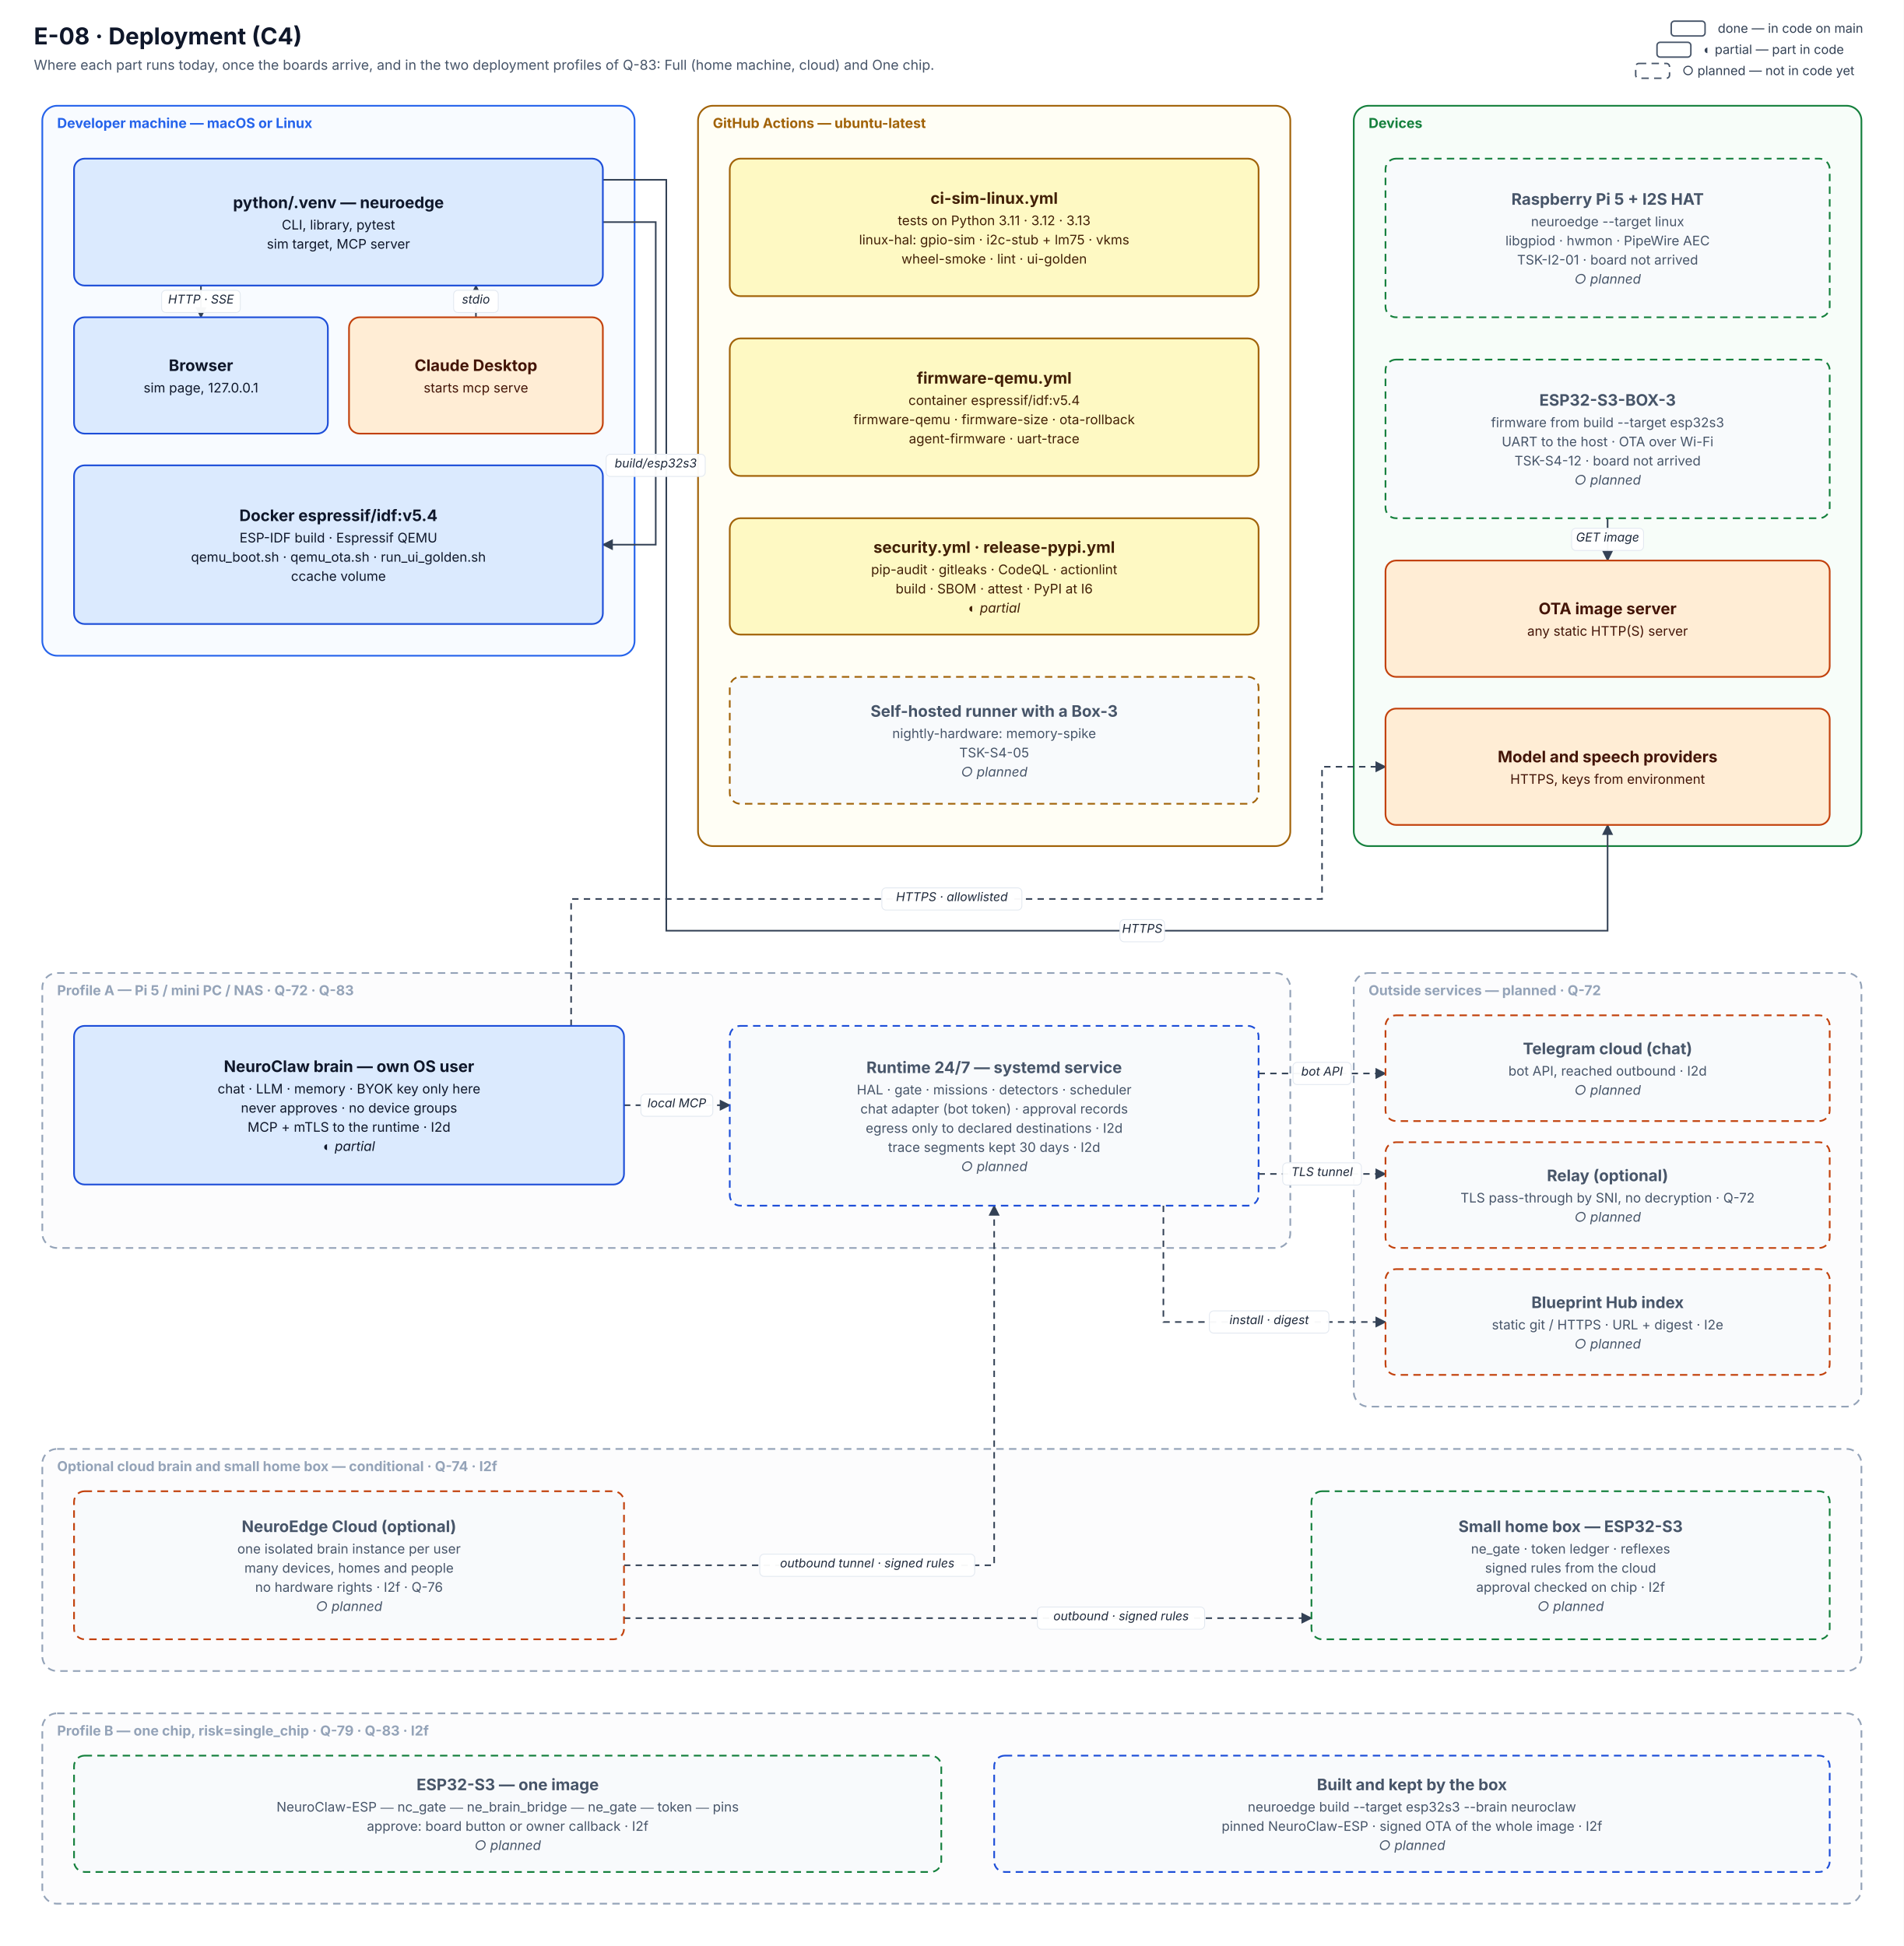
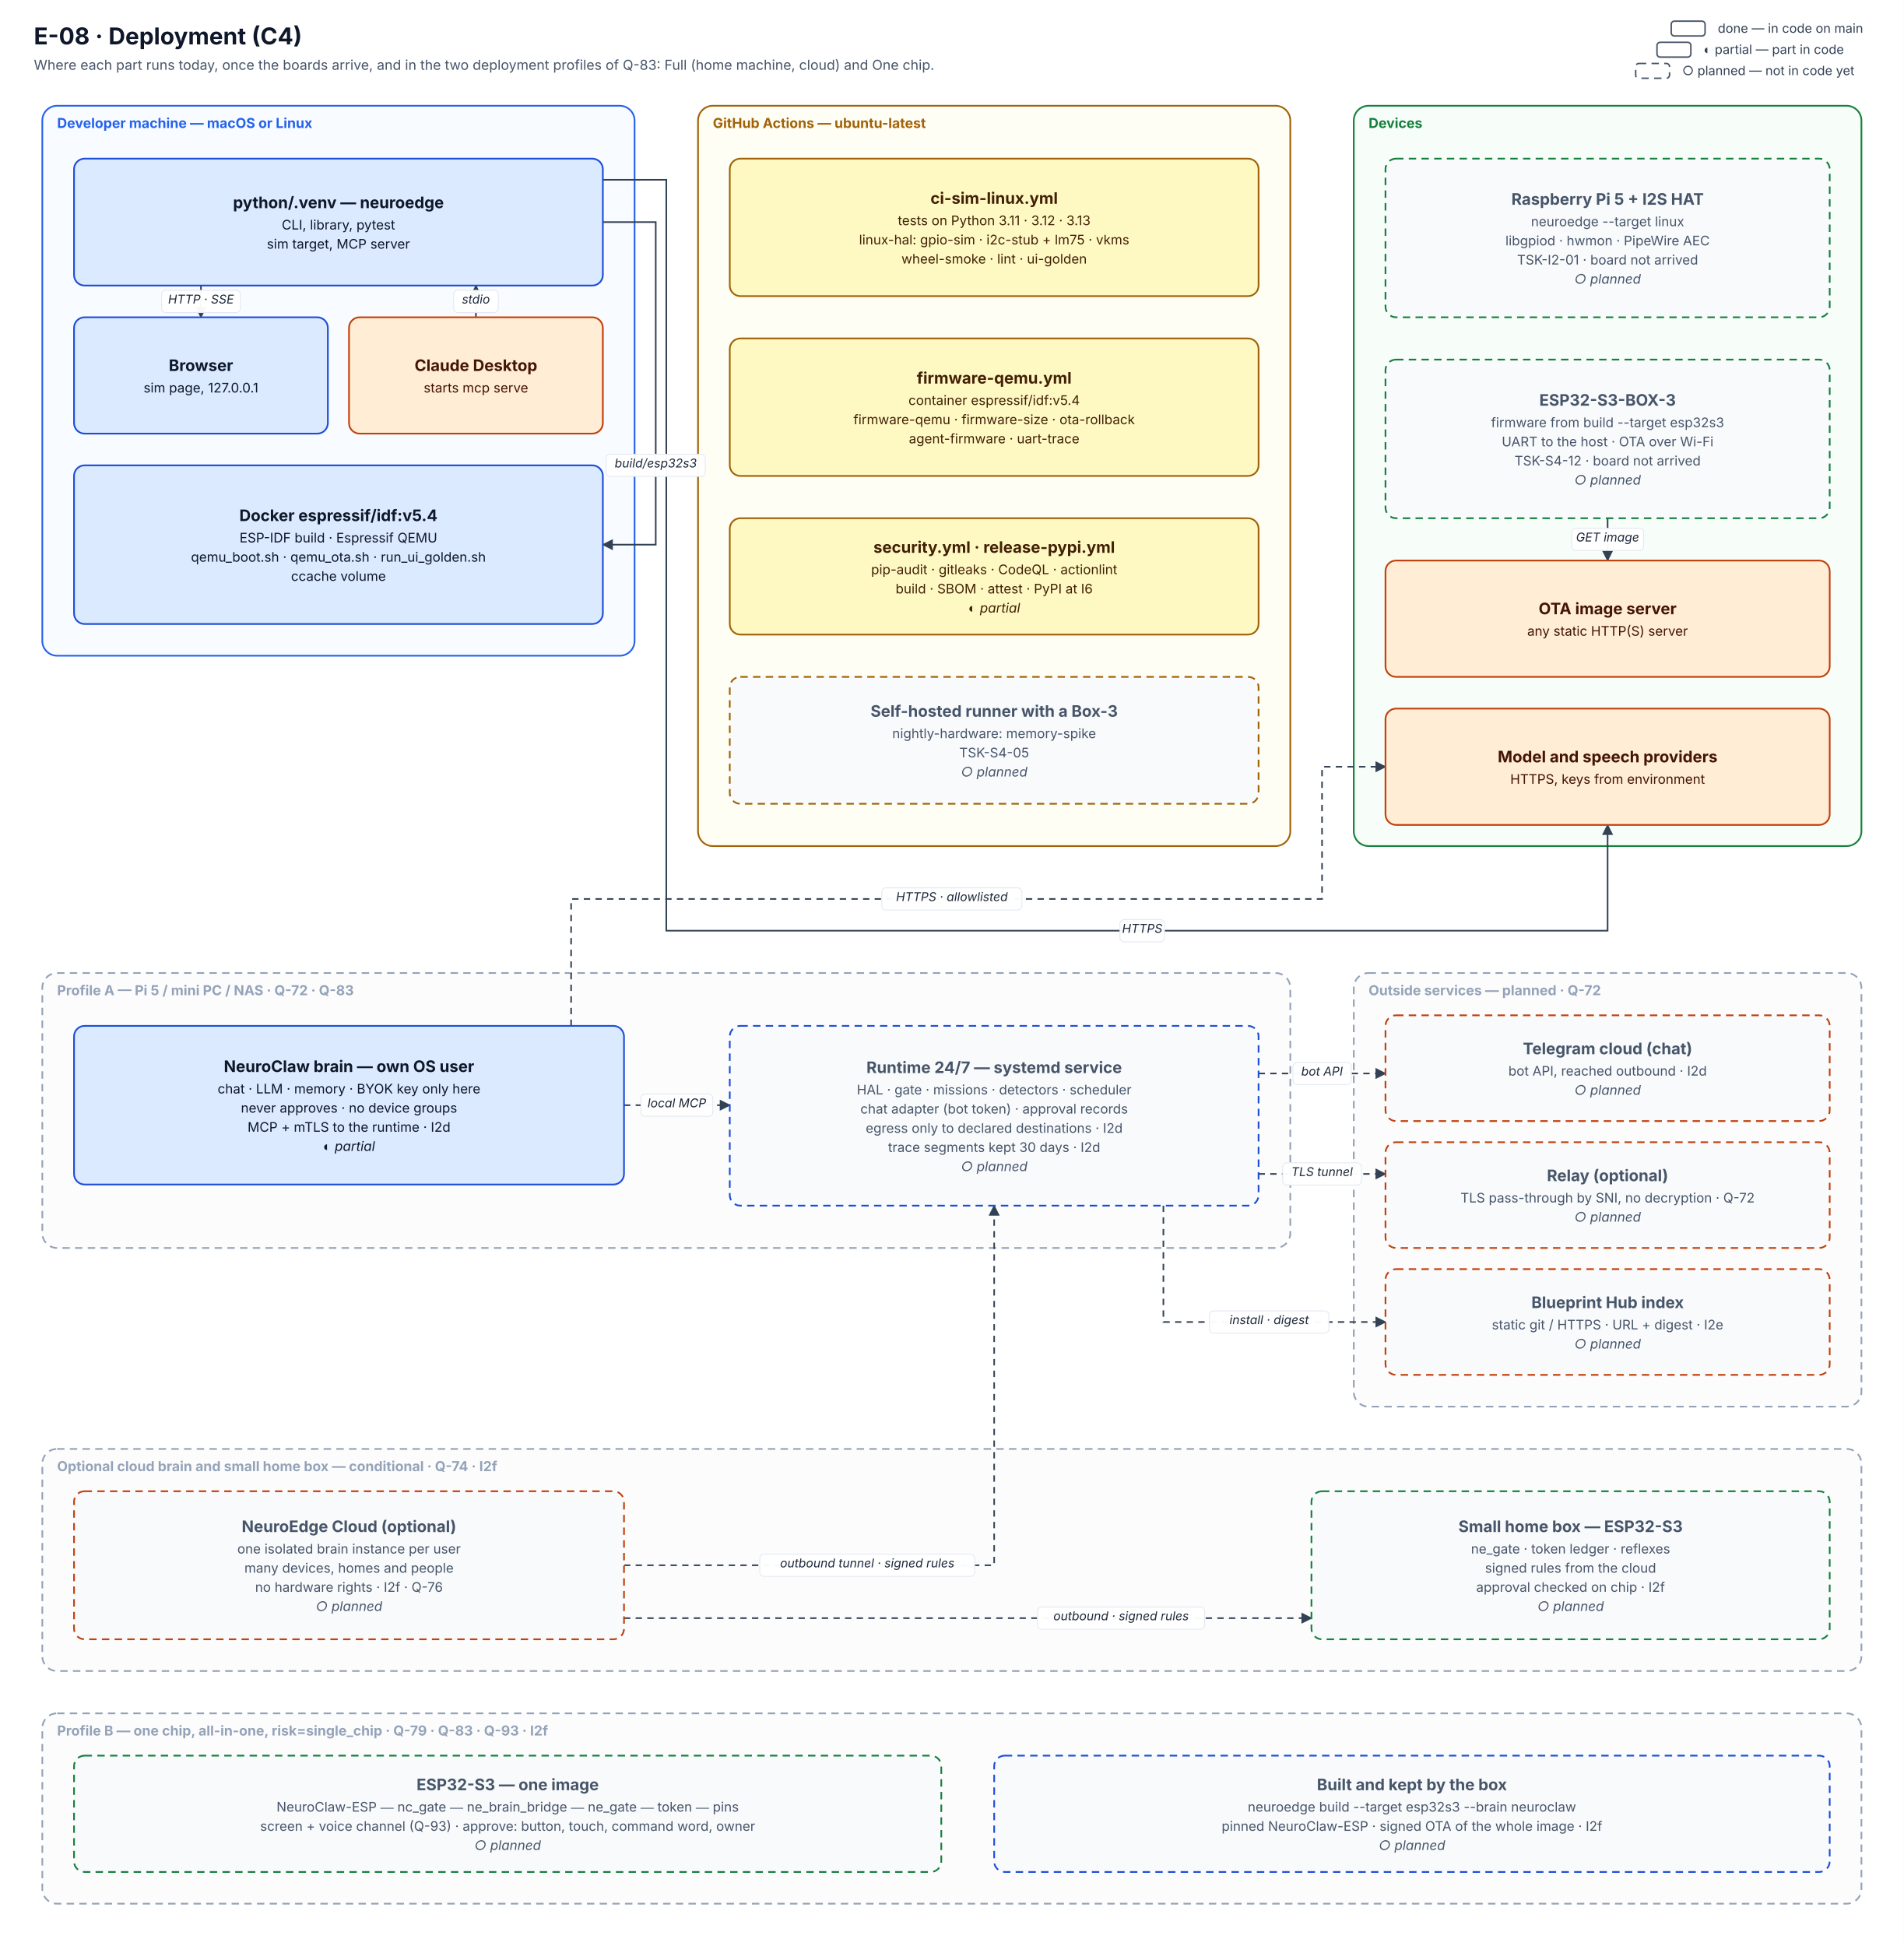
<svg xmlns="http://www.w3.org/2000/svg" viewBox="0 0 1800 1840" width="1800" height="1840" font-family="Inter, 'Segoe UI', system-ui, -apple-system, Roboto, Helvetica, Arial, sans-serif" role="img" aria-labelledby="E-08-deployment-title E-08-deployment-desc">
  <defs>
    <marker id="arr" viewBox="0 0 10 10" refX="9" refY="5" markerWidth="7" markerHeight="7" orient="auto-start-reverse">
      <path d="M0,0 L10,5 L0,10 z" fill="#334155" />
    </marker>
  </defs>
  <rect width="1800" height="1840" fill="#ffffff" />
  <text x="32.0" y="42.0" font-size="22" fill="#0f172a" text-anchor="start" font-weight="700">E-08 · Deployment (C4)</text>
  <text x="32.0" y="66.0" font-size="13" fill="#475569" text-anchor="start">Where each part runs today, once the boards arrive, and in the two deployment profiles of Q-83: Full (home machine, cloud) and One chip.</text>
  <rect x="40" y="100" width="560" height="520" rx="14" fill="#f8fbff" stroke="#2563eb" stroke-width="1.6" />
  <text x="54.0" y="121.0" font-size="13" fill="#2563eb" text-anchor="start" font-weight="700">Developer machine — macOS or Linux</text>
  <rect x="660" y="100" width="560" height="700" rx="14" fill="#fffef5" stroke="#a16207" stroke-width="1.6" />
  <text x="674.0" y="121.0" font-size="13" fill="#a16207" text-anchor="start" font-weight="700">GitHub Actions — ubuntu-latest</text>
  <rect x="1280" y="100" width="480" height="700" rx="14" fill="#f7fdf9" stroke="#15803d" stroke-width="1.6" />
  <text x="1294.0" y="121.0" font-size="13" fill="#15803d" text-anchor="start" font-weight="700">Devices</text>
  <rect x="40" y="920" width="1180" height="260" rx="14" fill="#fcfcfd" stroke="#94a3b8" stroke-width="1.6" stroke-dasharray="7 5" />
  <text x="54.0" y="941.0" font-size="13" fill="#94a3b8" text-anchor="start" font-weight="700">Profile A — Pi 5 / mini PC / NAS · Q-72 · Q-83</text>
  <rect x="1280" y="920" width="480" height="410" rx="14" fill="#fcfcfd" stroke="#94a3b8" stroke-width="1.6" stroke-dasharray="7 5" />
  <text x="1294.0" y="941.0" font-size="13" fill="#94a3b8" text-anchor="start" font-weight="700">Outside services — planned · Q-72</text>
  <rect x="40" y="1370" width="1720" height="210" rx="14" fill="#fcfcfd" stroke="#94a3b8" stroke-width="1.6" stroke-dasharray="7 5" />
  <text x="54.0" y="1391.0" font-size="13" fill="#94a3b8" text-anchor="start" font-weight="700">Optional cloud brain and small home box — conditional · Q-74 · I2f</text>
  <rect x="40" y="1620" width="1720" height="180" rx="14" fill="#fcfcfd" stroke="#94a3b8" stroke-width="1.6" stroke-dasharray="7 5" />
-   <text x="54.0" y="1641.0" font-size="13" fill="#94a3b8" text-anchor="start" font-weight="700">Profile B — one chip, risk=single_chip · Q-79 · Q-83 · I2f</text>
+   <text x="54.0" y="1641.0" font-size="13" fill="#94a3b8" text-anchor="start" font-weight="700">Profile B — one chip, all-in-one, risk=single_chip · Q-79 · Q-83 · Q-93 · I2f</text>
  <path d="M190.0,270.0 L190.0,285.0 L190.0,300.0" fill="none" stroke="#334155" stroke-width="1.5" marker-end="url(#arr)" />
  <path d="M450.0,300.0 L450.0,285.0 L450.0,270.0" fill="none" stroke="#334155" stroke-width="1.5" marker-end="url(#arr)" />
  <path d="M570.0,210.0 L620.0,210.0 L620.0,515.0 L570.0,515.0" fill="none" stroke="#334155" stroke-width="1.5" marker-end="url(#arr)" />
  <path d="M1520.0,490.0 L1520.0,530.0" fill="none" stroke="#334155" stroke-width="1.5" marker-end="url(#arr)" />
  <path d="M570.0,170.0 L630.0,170.0 L630.0,880.0 L1520.0,880.0 L1520.0,780.0" fill="none" stroke="#334155" stroke-width="1.5" marker-end="url(#arr)" />
  <path d="M590.0,1045.0 L690.0,1045.0" fill="none" stroke="#334155" stroke-width="1.5" stroke-dasharray="6 5" marker-end="url(#arr)" />
  <path d="M540.0,970.0 L540.0,850.0 L1250.0,850.0 L1250.0,725.0 L1310.0,725.0" fill="none" stroke="#334155" stroke-width="1.5" stroke-dasharray="6 5" marker-end="url(#arr)" />
  <path d="M1190.0,1015.0 L1310.0,1015.0" fill="none" stroke="#334155" stroke-width="1.5" stroke-dasharray="6 5" marker-end="url(#arr)" />
  <path d="M1190.0,1110.0 L1310.0,1110.0" fill="none" stroke="#334155" stroke-width="1.5" stroke-dasharray="6 5" marker-end="url(#arr)" />
  <path d="M1100.0,1140.0 L1100.0,1250.0 L1310.0,1250.0" fill="none" stroke="#334155" stroke-width="1.5" stroke-dasharray="6 5" marker-end="url(#arr)" />
  <path d="M590.0,1480.0 L940.0,1480.0 L940.0,1140.0" fill="none" stroke="#334155" stroke-width="1.5" stroke-dasharray="6 5" marker-end="url(#arr)" />
  <path d="M590.0,1530.0 L910.0,1530.0 L1200.0,1530.0 L1240.0,1530.0" fill="none" stroke="#334155" stroke-width="1.5" stroke-dasharray="6 5" marker-end="url(#arr)" />
  <rect x="70" y="150" width="500" height="120" rx="10" fill="#dbeafe" stroke="#1d4ed8" stroke-width="1.6" />
  <text x="320.0" y="196.8" font-size="15" fill="#0f172a" text-anchor="middle" font-weight="700">python/.venv — neuroedge</text>
  <text x="320.0" y="217.0" font-size="12.5" fill="#0f172a" text-anchor="middle">CLI, library, pytest</text>
  <text x="320.0" y="235.1" font-size="12.5" fill="#0f172a" text-anchor="middle">sim target, MCP server</text>
  <rect x="70" y="300" width="240" height="110" rx="10" fill="#dbeafe" stroke="#1d4ed8" stroke-width="1.6" />
  <text x="190.0" y="350.8" font-size="15" fill="#0f172a" text-anchor="middle" font-weight="700">Browser</text>
  <text x="190.0" y="371.1" font-size="12.5" fill="#0f172a" text-anchor="middle">sim page, 127.0.0.1</text>
  <rect x="330" y="300" width="240" height="110" rx="10" fill="#ffedd5" stroke="#c2410c" stroke-width="1.6" />
  <text x="450.0" y="350.8" font-size="15" fill="#431407" text-anchor="middle" font-weight="700">Claude Desktop</text>
  <text x="450.0" y="371.1" font-size="12.5" fill="#431407" text-anchor="middle">starts mcp serve</text>
  <rect x="70" y="440" width="500" height="150" rx="10" fill="#dbeafe" stroke="#1d4ed8" stroke-width="1.6" />
  <text x="320.0" y="492.7" font-size="15" fill="#0f172a" text-anchor="middle" font-weight="700">Docker espressif/idf:v5.4</text>
  <text x="320.0" y="512.9" font-size="12.5" fill="#0f172a" text-anchor="middle">ESP-IDF build · Espressif QEMU</text>
  <text x="320.0" y="531.1" font-size="12.5" fill="#0f172a" text-anchor="middle">qemu_boot.sh · qemu_ota.sh · run_ui_golden.sh</text>
  <text x="320.0" y="549.2" font-size="12.5" fill="#0f172a" text-anchor="middle">ccache volume</text>
  <rect x="690" y="150" width="500" height="130" rx="10" fill="#fef9c3" stroke="#a16207" stroke-width="1.6" />
  <text x="940.0" y="192.7" font-size="15" fill="#422006" text-anchor="middle" font-weight="700">ci-sim-linux.yml</text>
  <text x="940.0" y="212.9" font-size="12.5" fill="#422006" text-anchor="middle">tests on Python 3.11 · 3.12 · 3.13</text>
  <text x="940.0" y="231.1" font-size="12.5" fill="#422006" text-anchor="middle">linux-hal: gpio-sim · i2c-stub + lm75 · vkms</text>
  <text x="940.0" y="249.2" font-size="12.5" fill="#422006" text-anchor="middle">wheel-smoke · lint · ui-golden</text>
  <rect x="690" y="320" width="500" height="130" rx="10" fill="#fef9c3" stroke="#a16207" stroke-width="1.6" />
  <text x="940.0" y="362.7" font-size="15" fill="#422006" text-anchor="middle" font-weight="700">firmware-qemu.yml</text>
  <text x="940.0" y="382.9" font-size="12.5" fill="#422006" text-anchor="middle">container espressif/idf:v5.4</text>
  <text x="940.0" y="401.1" font-size="12.5" fill="#422006" text-anchor="middle">firmware-qemu · firmware-size · ota-rollback</text>
  <text x="940.0" y="419.2" font-size="12.5" fill="#422006" text-anchor="middle">agent-firmware · uart-trace</text>
  <rect x="690" y="490" width="500" height="110" rx="10" fill="#fef9c3" stroke="#a16207" stroke-width="1.6" />
  <text x="940.0" y="522.7" font-size="15" fill="#422006" text-anchor="middle" font-weight="700">security.yml · release-pypi.yml</text>
  <text x="940.0" y="542.9" font-size="12.5" fill="#422006" text-anchor="middle">pip-audit · gitleaks · CodeQL · actionlint</text>
  <text x="940.0" y="561.1" font-size="12.5" fill="#422006" text-anchor="middle">build · SBOM · attest · PyPI at I6</text>
  <text x="940.0" y="579.2" font-size="12.5" fill="#422006" text-anchor="middle" font-style="italic">◐ partial</text>
  <rect x="690" y="640" width="500" height="120" rx="10" fill="#f8fafc" stroke="#a16207" stroke-width="1.6" stroke-dasharray="7 5" />
  <text x="940.0" y="677.7" font-size="15" fill="#475569" text-anchor="middle" font-weight="700">Self-hosted runner with a Box-3</text>
  <text x="940.0" y="697.9" font-size="12.5" fill="#475569" text-anchor="middle">nightly-hardware: memory-spike</text>
  <text x="940.0" y="716.1" font-size="12.5" fill="#475569" text-anchor="middle">TSK-S4-05</text>
  <text x="940.0" y="734.2" font-size="12.5" fill="#475569" text-anchor="middle" font-style="italic">○ planned</text>
  <rect x="1310" y="150" width="420" height="150" rx="10" fill="#f8fafc" stroke="#15803d" stroke-width="1.6" stroke-dasharray="7 5" />
  <text x="1520.0" y="193.6" font-size="15" fill="#475569" text-anchor="middle" font-weight="700">Raspberry Pi 5 + I2S HAT</text>
  <text x="1520.0" y="213.9" font-size="12.5" fill="#475569" text-anchor="middle">neuroedge --target linux</text>
  <text x="1520.0" y="232.0" font-size="12.5" fill="#475569" text-anchor="middle">libgpiod · hwmon · PipeWire AEC</text>
  <text x="1520.0" y="250.1" font-size="12.5" fill="#475569" text-anchor="middle">TSK-I2-01 · board not arrived</text>
  <text x="1520.0" y="268.2" font-size="12.5" fill="#475569" text-anchor="middle" font-style="italic">○ planned</text>
  <rect x="1310" y="340" width="420" height="150" rx="10" fill="#f8fafc" stroke="#15803d" stroke-width="1.6" stroke-dasharray="7 5" />
  <text x="1520.0" y="383.6" font-size="15" fill="#475569" text-anchor="middle" font-weight="700">ESP32-S3-BOX-3</text>
  <text x="1520.0" y="403.9" font-size="12.5" fill="#475569" text-anchor="middle">firmware from build --target esp32s3</text>
  <text x="1520.0" y="422.0" font-size="12.5" fill="#475569" text-anchor="middle">UART to the host · OTA over Wi-Fi</text>
  <text x="1520.0" y="440.1" font-size="12.5" fill="#475569" text-anchor="middle">TSK-S4-12 · board not arrived</text>
  <text x="1520.0" y="458.2" font-size="12.5" fill="#475569" text-anchor="middle" font-style="italic">○ planned</text>
  <rect x="1310" y="530" width="420" height="110" rx="10" fill="#ffedd5" stroke="#c2410c" stroke-width="1.6" />
  <text x="1520.0" y="580.8" font-size="15" fill="#431407" text-anchor="middle" font-weight="700">OTA image server</text>
  <text x="1520.0" y="601.1" font-size="12.5" fill="#431407" text-anchor="middle">any static HTTP(S) server</text>
  <rect x="1310" y="670" width="420" height="110" rx="10" fill="#ffedd5" stroke="#c2410c" stroke-width="1.6" />
  <text x="1520.0" y="720.8" font-size="15" fill="#431407" text-anchor="middle" font-weight="700">Model and speech providers</text>
  <text x="1520.0" y="741.1" font-size="12.5" fill="#431407" text-anchor="middle">HTTPS, keys from environment</text>
  <rect x="70" y="970" width="520" height="150" rx="10" fill="#dbeafe" stroke="#1d4ed8" stroke-width="1.6" />
  <text x="330.0" y="1013.6" font-size="15" fill="#0f172a" text-anchor="middle" font-weight="700">NeuroClaw brain — own OS user</text>
  <text x="330.0" y="1033.9" font-size="12.5" fill="#0f172a" text-anchor="middle">chat · LLM · memory · BYOK key only here</text>
  <text x="330.0" y="1052.0" font-size="12.5" fill="#0f172a" text-anchor="middle">never approves · no device groups</text>
  <text x="330.0" y="1070.1" font-size="12.5" fill="#0f172a" text-anchor="middle">MCP + mTLS to the runtime · I2d</text>
  <text x="330.0" y="1088.2" font-size="12.5" fill="#0f172a" text-anchor="middle" font-style="italic">◐ partial</text>
  <rect x="690" y="970" width="500" height="170" rx="10" fill="#f8fafc" stroke="#1d4ed8" stroke-width="1.6" stroke-dasharray="7 5" />
  <text x="940.0" y="1014.6" font-size="15" fill="#475569" text-anchor="middle" font-weight="700">Runtime 24/7 — systemd service</text>
  <text x="940.0" y="1034.8" font-size="12.5" fill="#475569" text-anchor="middle">HAL · gate · missions · detectors · scheduler</text>
  <text x="940.0" y="1052.9" font-size="12.5" fill="#475569" text-anchor="middle">chat adapter (bot token) · approval records</text>
  <text x="940.0" y="1071.1" font-size="12.5" fill="#475569" text-anchor="middle">egress only to declared destinations · I2d</text>
  <text x="940.0" y="1089.2" font-size="12.5" fill="#475569" text-anchor="middle">trace segments kept 30 days · I2d</text>
  <text x="940.0" y="1107.3" font-size="12.5" fill="#475569" text-anchor="middle" font-style="italic">○ planned</text>
  <rect x="1310" y="960" width="420" height="100" rx="10" fill="#f8fafc" stroke="#c2410c" stroke-width="1.6" stroke-dasharray="7 5" />
  <text x="1520.0" y="996.8" font-size="15" fill="#475569" text-anchor="middle" font-weight="700">Telegram cloud (chat)</text>
  <text x="1520.0" y="1017.0" font-size="12.5" fill="#475569" text-anchor="middle">bot API, reached outbound · I2d</text>
  <text x="1520.0" y="1035.1" font-size="12.5" fill="#475569" text-anchor="middle" font-style="italic">○ planned</text>
  <rect x="1310" y="1080" width="420" height="100" rx="10" fill="#f8fafc" stroke="#c2410c" stroke-width="1.6" stroke-dasharray="7 5" />
  <text x="1520.0" y="1116.8" font-size="15" fill="#475569" text-anchor="middle" font-weight="700">Relay (optional)</text>
  <text x="1520.0" y="1137.0" font-size="12.5" fill="#475569" text-anchor="middle">TLS pass-through by SNI, no decryption · Q-72</text>
  <text x="1520.0" y="1155.1" font-size="12.5" fill="#475569" text-anchor="middle" font-style="italic">○ planned</text>
  <rect x="1310" y="1200" width="420" height="100" rx="10" fill="#f8fafc" stroke="#c2410c" stroke-width="1.6" stroke-dasharray="7 5" />
  <text x="1520.0" y="1236.8" font-size="15" fill="#475569" text-anchor="middle" font-weight="700">Blueprint Hub index</text>
  <text x="1520.0" y="1257.0" font-size="12.5" fill="#475569" text-anchor="middle">static git / HTTPS · URL + digest · I2e</text>
  <text x="1520.0" y="1275.1" font-size="12.5" fill="#475569" text-anchor="middle" font-style="italic">○ planned</text>
  <rect x="70" y="1410" width="520" height="140" rx="10" fill="#f8fafc" stroke="#c2410c" stroke-width="1.6" stroke-dasharray="7 5" />
  <text x="330.0" y="1448.6" font-size="15" fill="#475569" text-anchor="middle" font-weight="700">NeuroEdge Cloud (optional)</text>
  <text x="330.0" y="1468.9" font-size="12.5" fill="#475569" text-anchor="middle">one isolated brain instance per user</text>
  <text x="330.0" y="1487.0" font-size="12.5" fill="#475569" text-anchor="middle">many devices, homes and people</text>
  <text x="330.0" y="1505.1" font-size="12.5" fill="#475569" text-anchor="middle">no hardware rights · I2f · Q-76</text>
  <text x="330.0" y="1523.2" font-size="12.5" fill="#475569" text-anchor="middle" font-style="italic">○ planned</text>
  <rect x="1240" y="1410" width="490" height="140" rx="10" fill="#f8fafc" stroke="#15803d" stroke-width="1.6" stroke-dasharray="7 5" />
  <text x="1485.0" y="1448.6" font-size="15" fill="#475569" text-anchor="middle" font-weight="700">Small home box — ESP32-S3</text>
  <text x="1485.0" y="1468.9" font-size="12.5" fill="#475569" text-anchor="middle">ne_gate · token ledger · reflexes</text>
  <text x="1485.0" y="1487.0" font-size="12.5" fill="#475569" text-anchor="middle">signed rules from the cloud</text>
  <text x="1485.0" y="1505.1" font-size="12.5" fill="#475569" text-anchor="middle">approval checked on chip · I2f</text>
  <text x="1485.0" y="1523.2" font-size="12.5" fill="#475569" text-anchor="middle" font-style="italic">○ planned</text>
  <rect x="70" y="1660" width="820" height="110" rx="10" fill="#f8fafc" stroke="#15803d" stroke-width="1.6" stroke-dasharray="7 5" />
  <text x="480.0" y="1692.7" font-size="15" fill="#475569" text-anchor="middle" font-weight="700">ESP32-S3 — one image</text>
  <text x="480.0" y="1712.9" font-size="12.5" fill="#475569" text-anchor="middle">NeuroClaw-ESP ─ nc_gate ─ ne_brain_bridge ─ ne_gate ─ token ─ pins</text>
-   <text x="480.0" y="1731.1" font-size="12.5" fill="#475569" text-anchor="middle">approve: board button or owner callback · I2f</text>
+   <text x="480.0" y="1731.1" font-size="12.5" fill="#475569" text-anchor="middle">screen + voice channel (Q-93) · approve: button, touch, command word, owner</text>
  <text x="480.0" y="1749.2" font-size="12.5" fill="#475569" text-anchor="middle" font-style="italic">○ planned</text>
  <rect x="940" y="1660" width="790" height="110" rx="10" fill="#f8fafc" stroke="#1d4ed8" stroke-width="1.6" stroke-dasharray="7 5" />
  <text x="1335.0" y="1692.7" font-size="15" fill="#475569" text-anchor="middle" font-weight="700">Built and kept by the box</text>
  <text x="1335.0" y="1712.9" font-size="12.5" fill="#475569" text-anchor="middle">neuroedge build --target esp32s3 --brain neuroclaw</text>
  <text x="1335.0" y="1731.1" font-size="12.5" fill="#475569" text-anchor="middle">pinned NeuroClaw-ESP · signed OTA of the whole image · I2f</text>
  <text x="1335.0" y="1749.2" font-size="12.5" fill="#475569" text-anchor="middle" font-style="italic">○ planned</text>
  <rect x="152.8" y="274.5" width="74.4" height="21.0" rx="4" fill="#ffffff" fill-opacity="0.96" stroke="#e2e8f0" stroke-width="0.8" />
  <text x="190.0" y="287.0" font-size="11.5" fill="#1e293b" text-anchor="middle" font-style="italic">HTTP · SSE</text>
  <rect x="428.9" y="274.5" width="42.2" height="21.0" rx="4" fill="#ffffff" fill-opacity="0.96" stroke="#e2e8f0" stroke-width="0.8" />
  <text x="450.0" y="287.0" font-size="11.5" fill="#1e293b" text-anchor="middle" font-style="italic">stdio</text>
  <rect x="573.1" y="429.5" width="93.7" height="21.0" rx="4" fill="#ffffff" fill-opacity="0.96" stroke="#e2e8f0" stroke-width="0.8" />
  <text x="620.0" y="442.0" font-size="11.5" fill="#1e293b" text-anchor="middle" font-style="italic">build/esp32s3</text>
  <rect x="1486.0" y="499.5" width="68.0" height="21.0" rx="4" fill="#ffffff" fill-opacity="0.96" stroke="#e2e8f0" stroke-width="0.8" />
  <text x="1520.0" y="512.0" font-size="11.5" fill="#1e293b" text-anchor="middle" font-style="italic">GET image</text>
  <rect x="1058.9" y="869.5" width="42.2" height="21.0" rx="4" fill="#ffffff" fill-opacity="0.96" stroke="#e2e8f0" stroke-width="0.8" />
  <text x="1080.0" y="882.0" font-size="11.5" fill="#1e293b" text-anchor="middle" font-style="italic">HTTPS</text>
  <rect x="606.0" y="1034.5" width="68.0" height="21.0" rx="4" fill="#ffffff" fill-opacity="0.96" stroke="#e2e8f0" stroke-width="0.8" />
  <text x="640.0" y="1047.0" font-size="11.5" fill="#1e293b" text-anchor="middle" font-style="italic">local MCP</text>
  <rect x="833.8" y="839.5" width="132.4" height="21.0" rx="4" fill="#ffffff" fill-opacity="0.96" stroke="#e2e8f0" stroke-width="0.8" />
  <text x="900.0" y="852.0" font-size="11.5" fill="#1e293b" text-anchor="middle" font-style="italic">HTTPS · allowlisted</text>
  <rect x="1222.5" y="1004.5" width="55.1" height="21.0" rx="4" fill="#ffffff" fill-opacity="0.96" stroke="#e2e8f0" stroke-width="0.8" />
  <text x="1250.0" y="1017.0" font-size="11.5" fill="#1e293b" text-anchor="middle" font-style="italic">bot API</text>
  <rect x="1212.8" y="1099.5" width="74.4" height="21.0" rx="4" fill="#ffffff" fill-opacity="0.96" stroke="#e2e8f0" stroke-width="0.8" />
  <text x="1250.0" y="1112.0" font-size="11.5" fill="#1e293b" text-anchor="middle" font-style="italic">TLS tunnel</text>
  <rect x="1143.5" y="1239.5" width="113.0" height="21.0" rx="4" fill="#ffffff" fill-opacity="0.96" stroke="#e2e8f0" stroke-width="0.8" />
  <text x="1200.0" y="1252.0" font-size="11.5" fill="#1e293b" text-anchor="middle" font-style="italic">install · digest</text>
  <rect x="718.4" y="1469.5" width="203.2" height="21.0" rx="4" fill="#ffffff" fill-opacity="0.96" stroke="#e2e8f0" stroke-width="0.8" />
  <text x="820.0" y="1482.0" font-size="11.5" fill="#1e293b" text-anchor="middle" font-style="italic">outbound tunnel · signed rules</text>
  <rect x="980.9" y="1519.5" width="158.1" height="21.0" rx="4" fill="#ffffff" fill-opacity="0.96" stroke="#e2e8f0" stroke-width="0.8" />
  <text x="1060.0" y="1532.0" font-size="11.5" fill="#1e293b" text-anchor="middle" font-style="italic">outbound · signed rules</text>
  <rect x="1546.56" y="60" width="32" height="14" rx="3" fill="#ffffff" stroke="#475569" stroke-width="1.4" stroke-dasharray="7 5" />
  <text x="1590.6" y="71.0" font-size="12" fill="#334155" text-anchor="start">○ planned — not in code yet</text>
  <rect x="1566.72" y="40" width="32" height="14" rx="3" fill="#ffffff" stroke="#475569" stroke-width="1.4" />
  <text x="1610.7" y="51.0" font-size="12" fill="#334155" text-anchor="start">◐ partial — part in code</text>
  <rect x="1580.16" y="20" width="32" height="14" rx="3" fill="#ffffff" stroke="#475569" stroke-width="1.4" />
  <text x="1624.2" y="31.0" font-size="12" fill="#334155" text-anchor="start">done — in code on main</text>
</svg>
